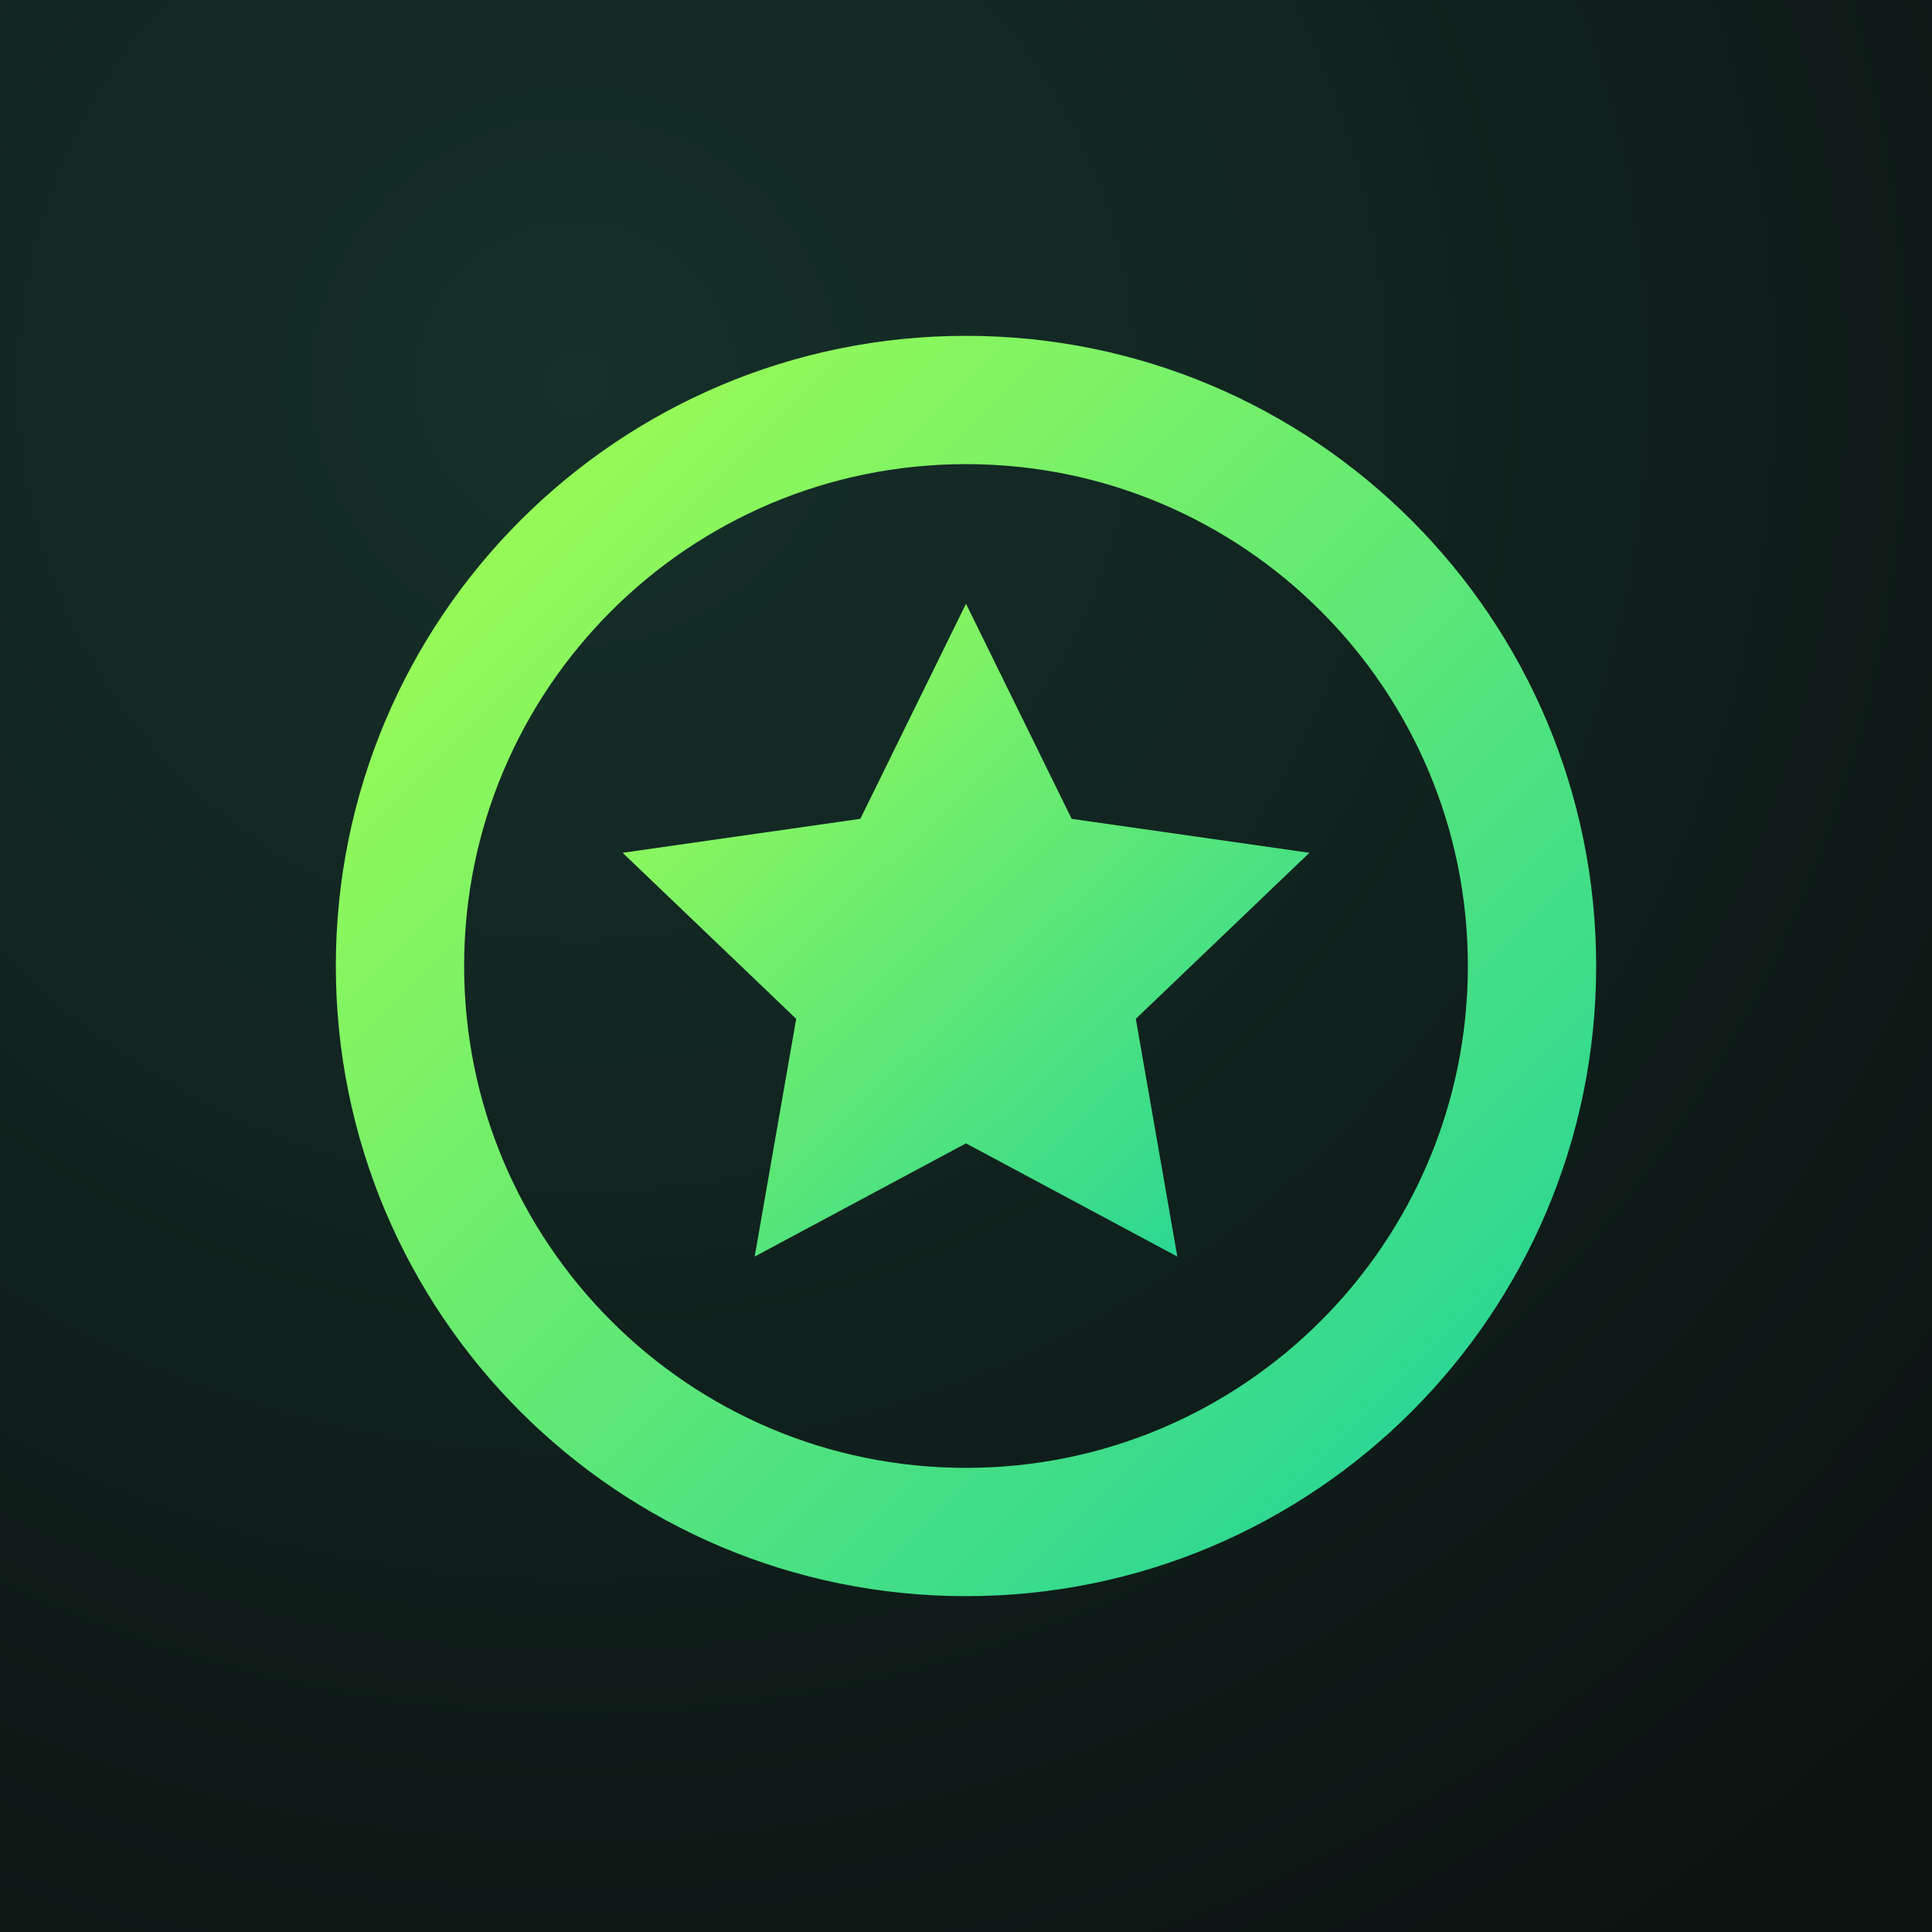
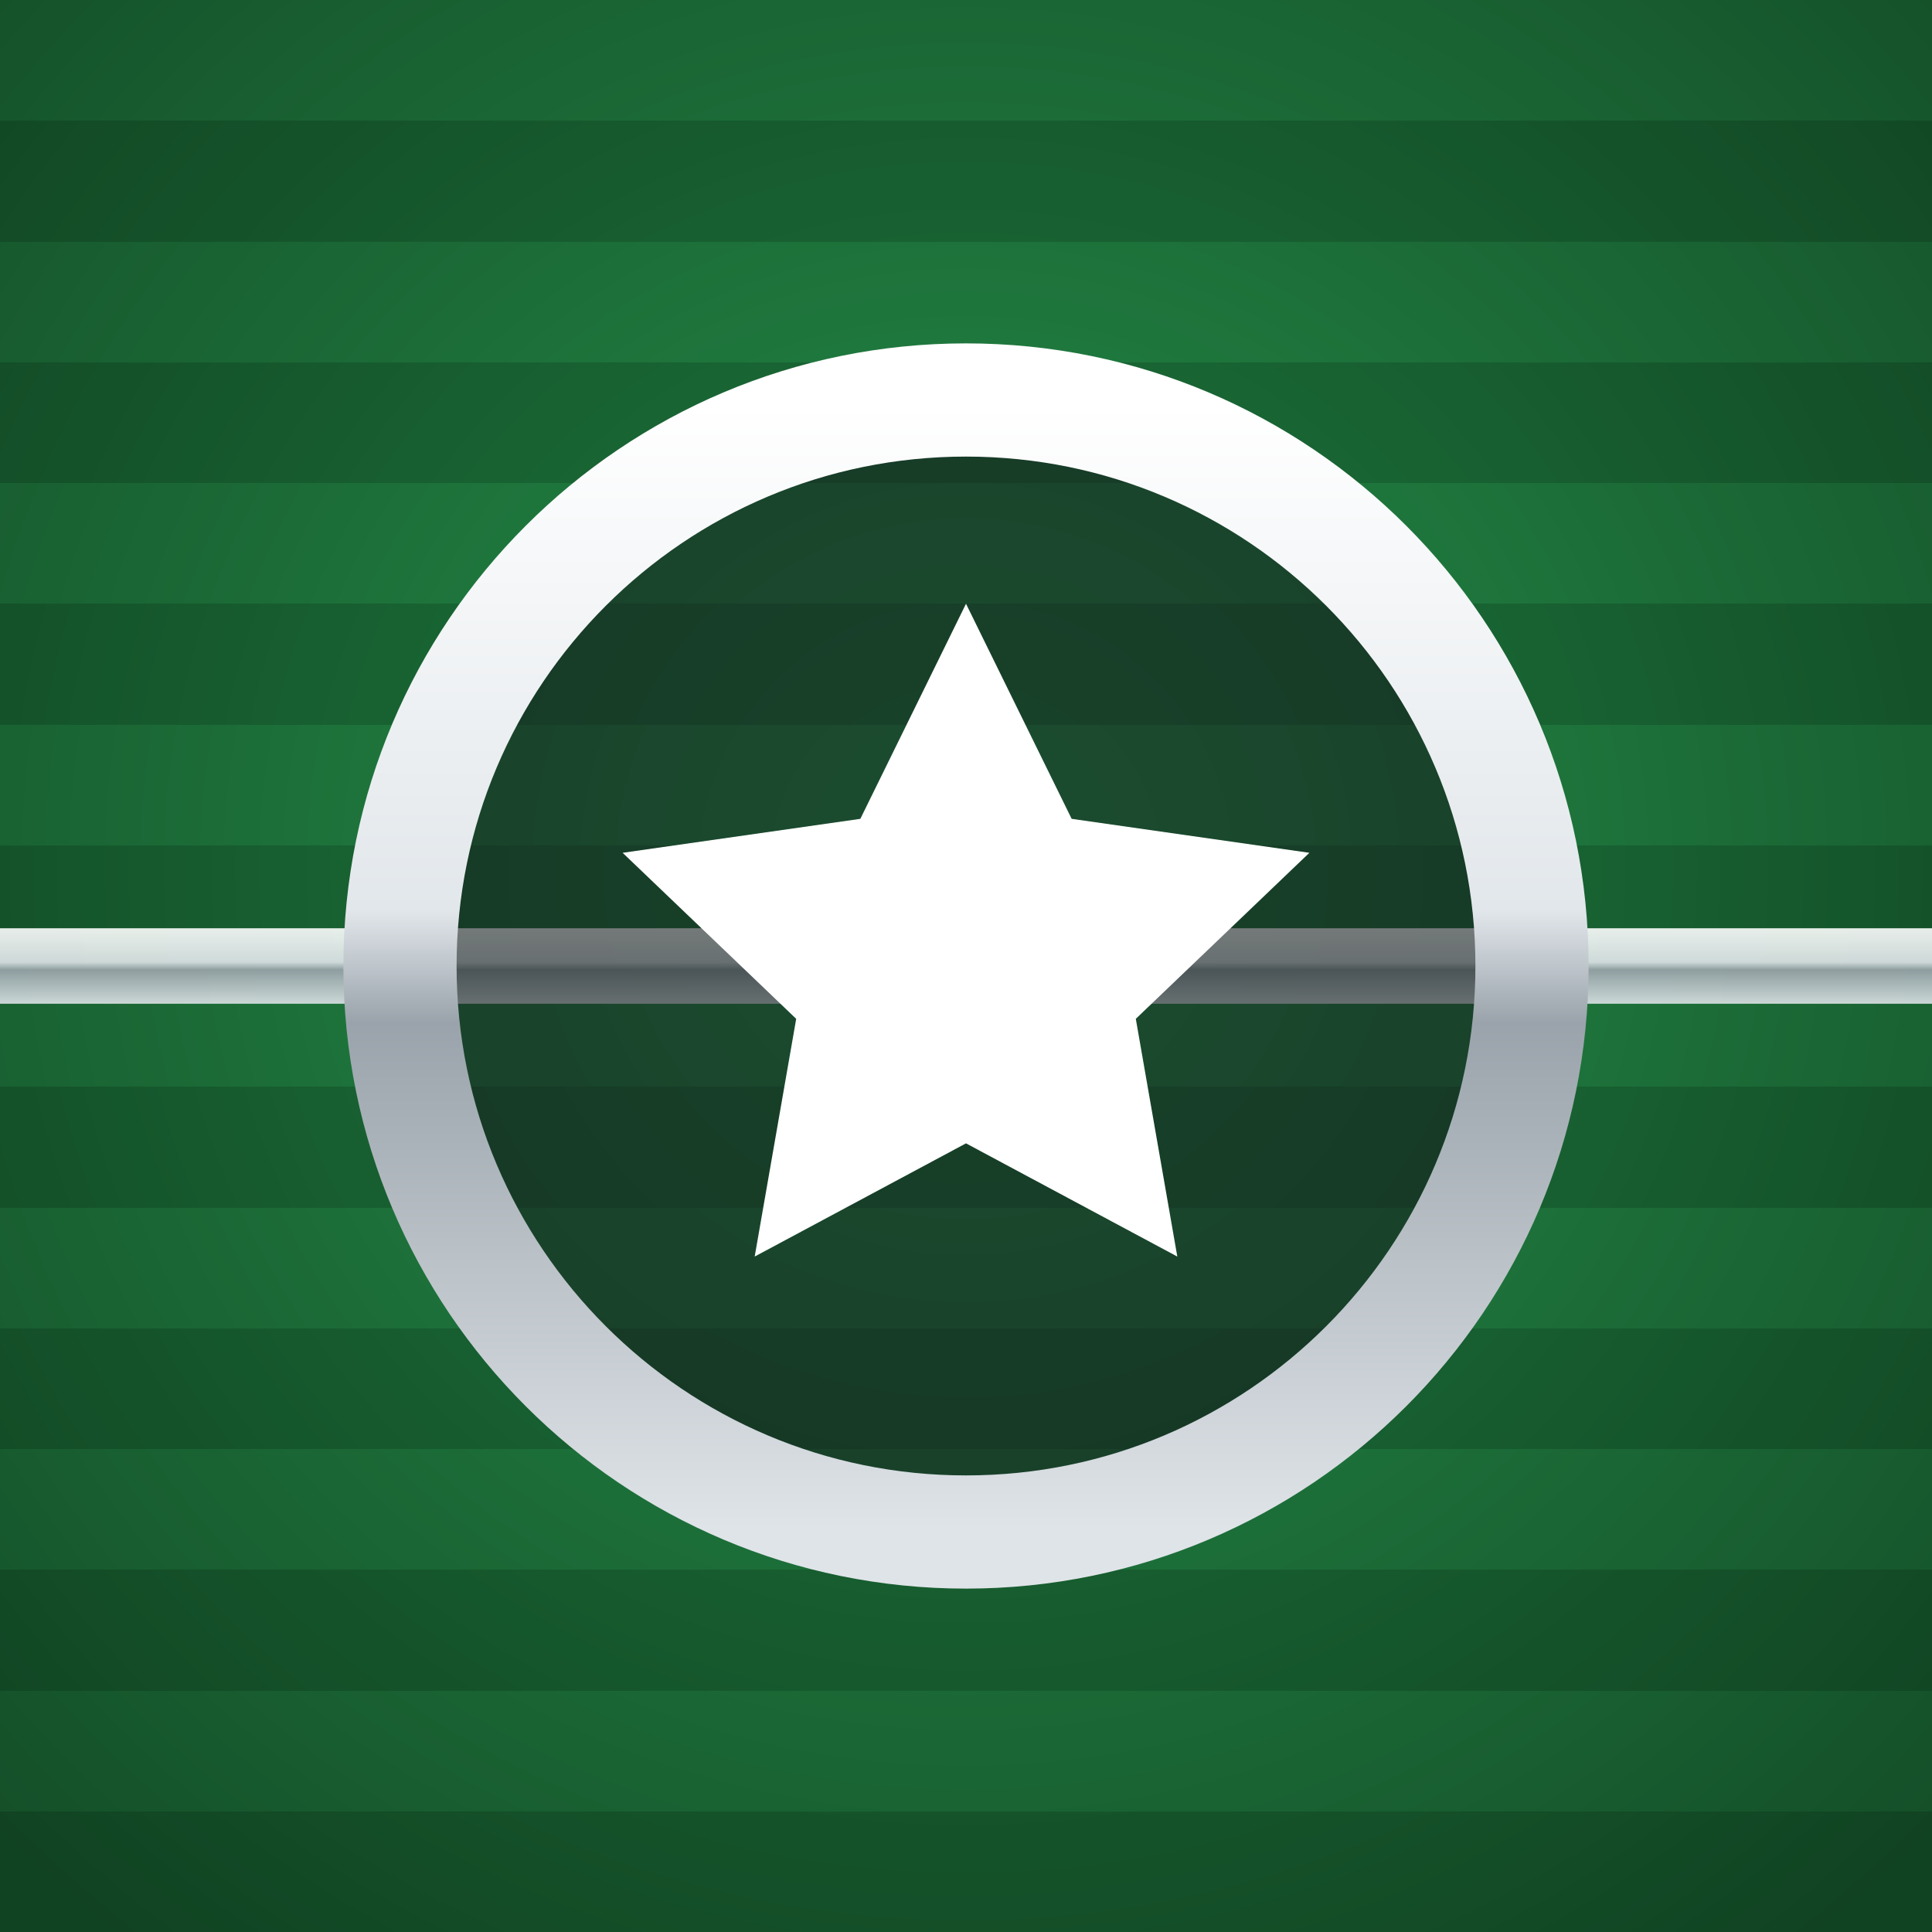
<svg xmlns="http://www.w3.org/2000/svg" viewBox="0 0 512 512">
  <defs>
-     <linearGradient id="g" x1="0" y1="0" x2="1" y2="1">
-       <stop offset="0" stop-color="#a3ff4f" />
-       <stop offset="1" stop-color="#20d39a" />
+     <linearGradient id="m" x1="0" y1="0" x2="0" y2="1">
+       <stop offset="0" stop-color="#ffffff" />
+       <stop offset=".45" stop-color="#e2e7eb" />
+       <stop offset=".55" stop-color="#9aa3ab" />
+       <stop offset="1" stop-color="#dfe4e8" />
    </linearGradient>
-     <radialGradient id="bg" cx=".3" cy=".2" r="1">
-       <stop offset="0" stop-color="#16302a" />
-       <stop offset="1" stop-color="#0b1210" />
+     <radialGradient id="v" cx=".5" cy=".45" r=".7">
+       <stop offset="0" stop-color="#000" stop-opacity="0" />
+       <stop offset="1" stop-color="#000" stop-opacity=".45" />
    </radialGradient>
+     <pattern id="g" width="512" height="64" patternUnits="userSpaceOnUse">
+       <rect width="512" height="32" fill="#25904a" />
+       <rect y="32" width="512" height="32" fill="#1e7a3e" />
+     </pattern>
  </defs>
-   <rect width="512" height="512" fill="url(#bg)" />
-   <circle cx="256" cy="256" r="150" fill="none" stroke="url(#g)" stroke-width="34" />
-   <path d="M256 160l28 57 63 9-46 44 11 63-56-30-56 30 11-63-46-44 63-9z" fill="url(#g)" />
+   <rect width="512" height="512" fill="url(#g)" />
+   <rect width="512" height="512" fill="url(#v)" />
+   <rect x="0" y="246" width="512" height="20" fill="url(#m)" opacity=".9" />
+   <circle cx="256" cy="256" r="150" fill="#15191c" fill-opacity=".55" />
+   <circle cx="256" cy="256" r="150" fill="none" stroke="url(#m)" stroke-width="30" />
+   <path d="M256 160l28 57 63 9-46 44 11 63-56-30-56 30 11-63-46-44 63-9z" fill="#ffffff" />
</svg>
